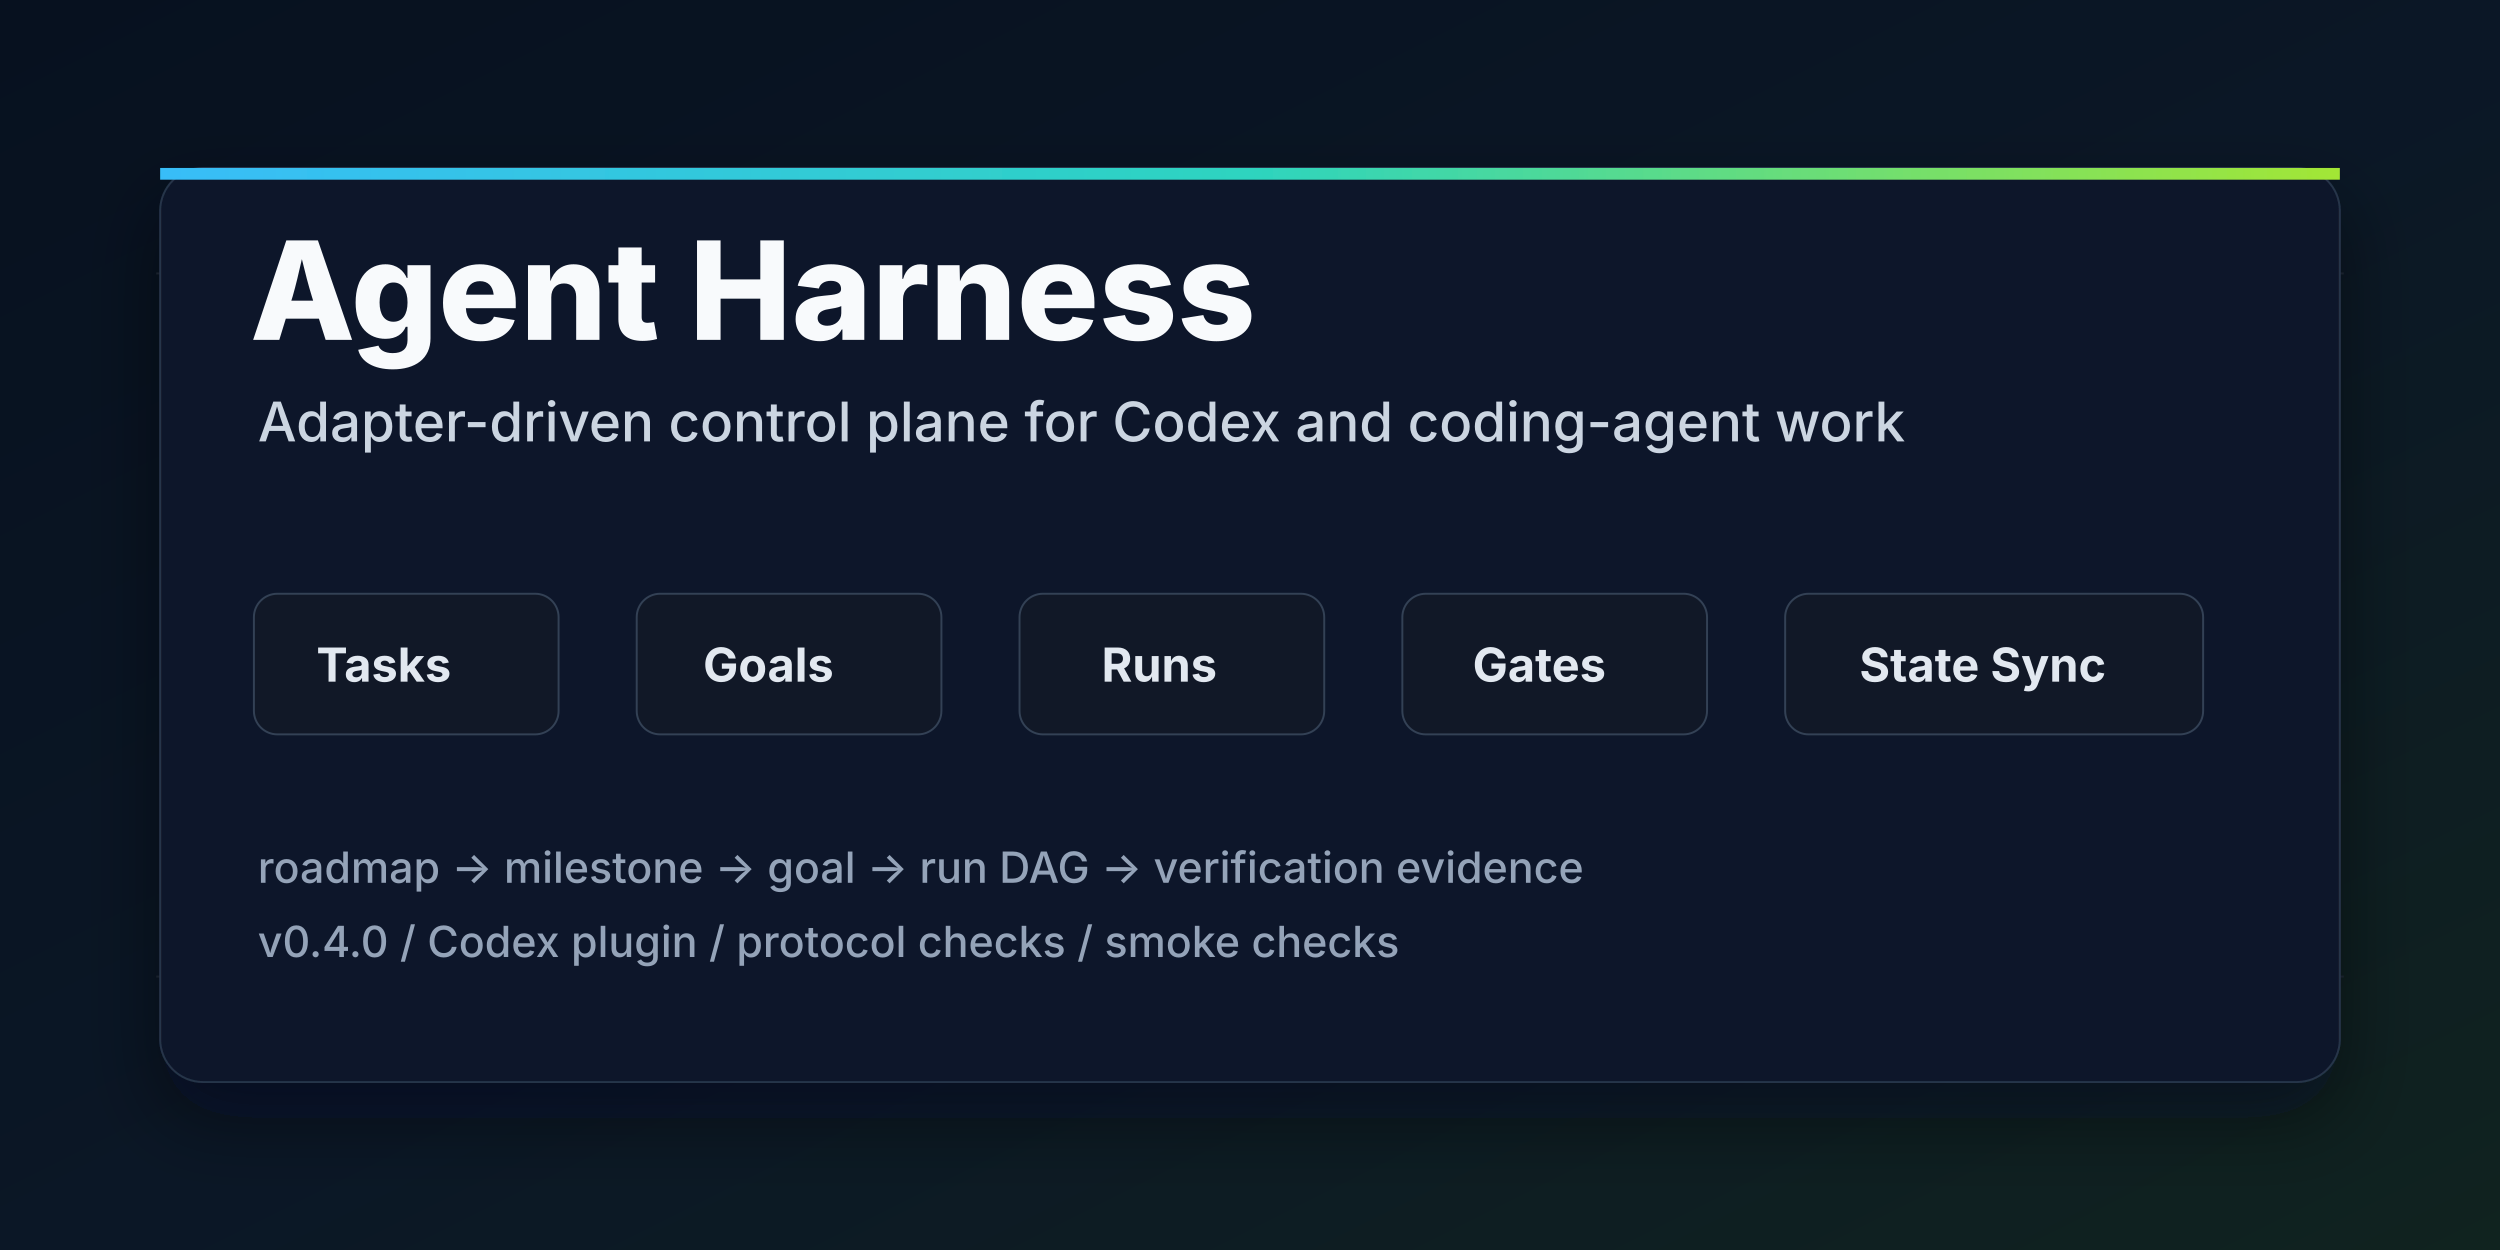
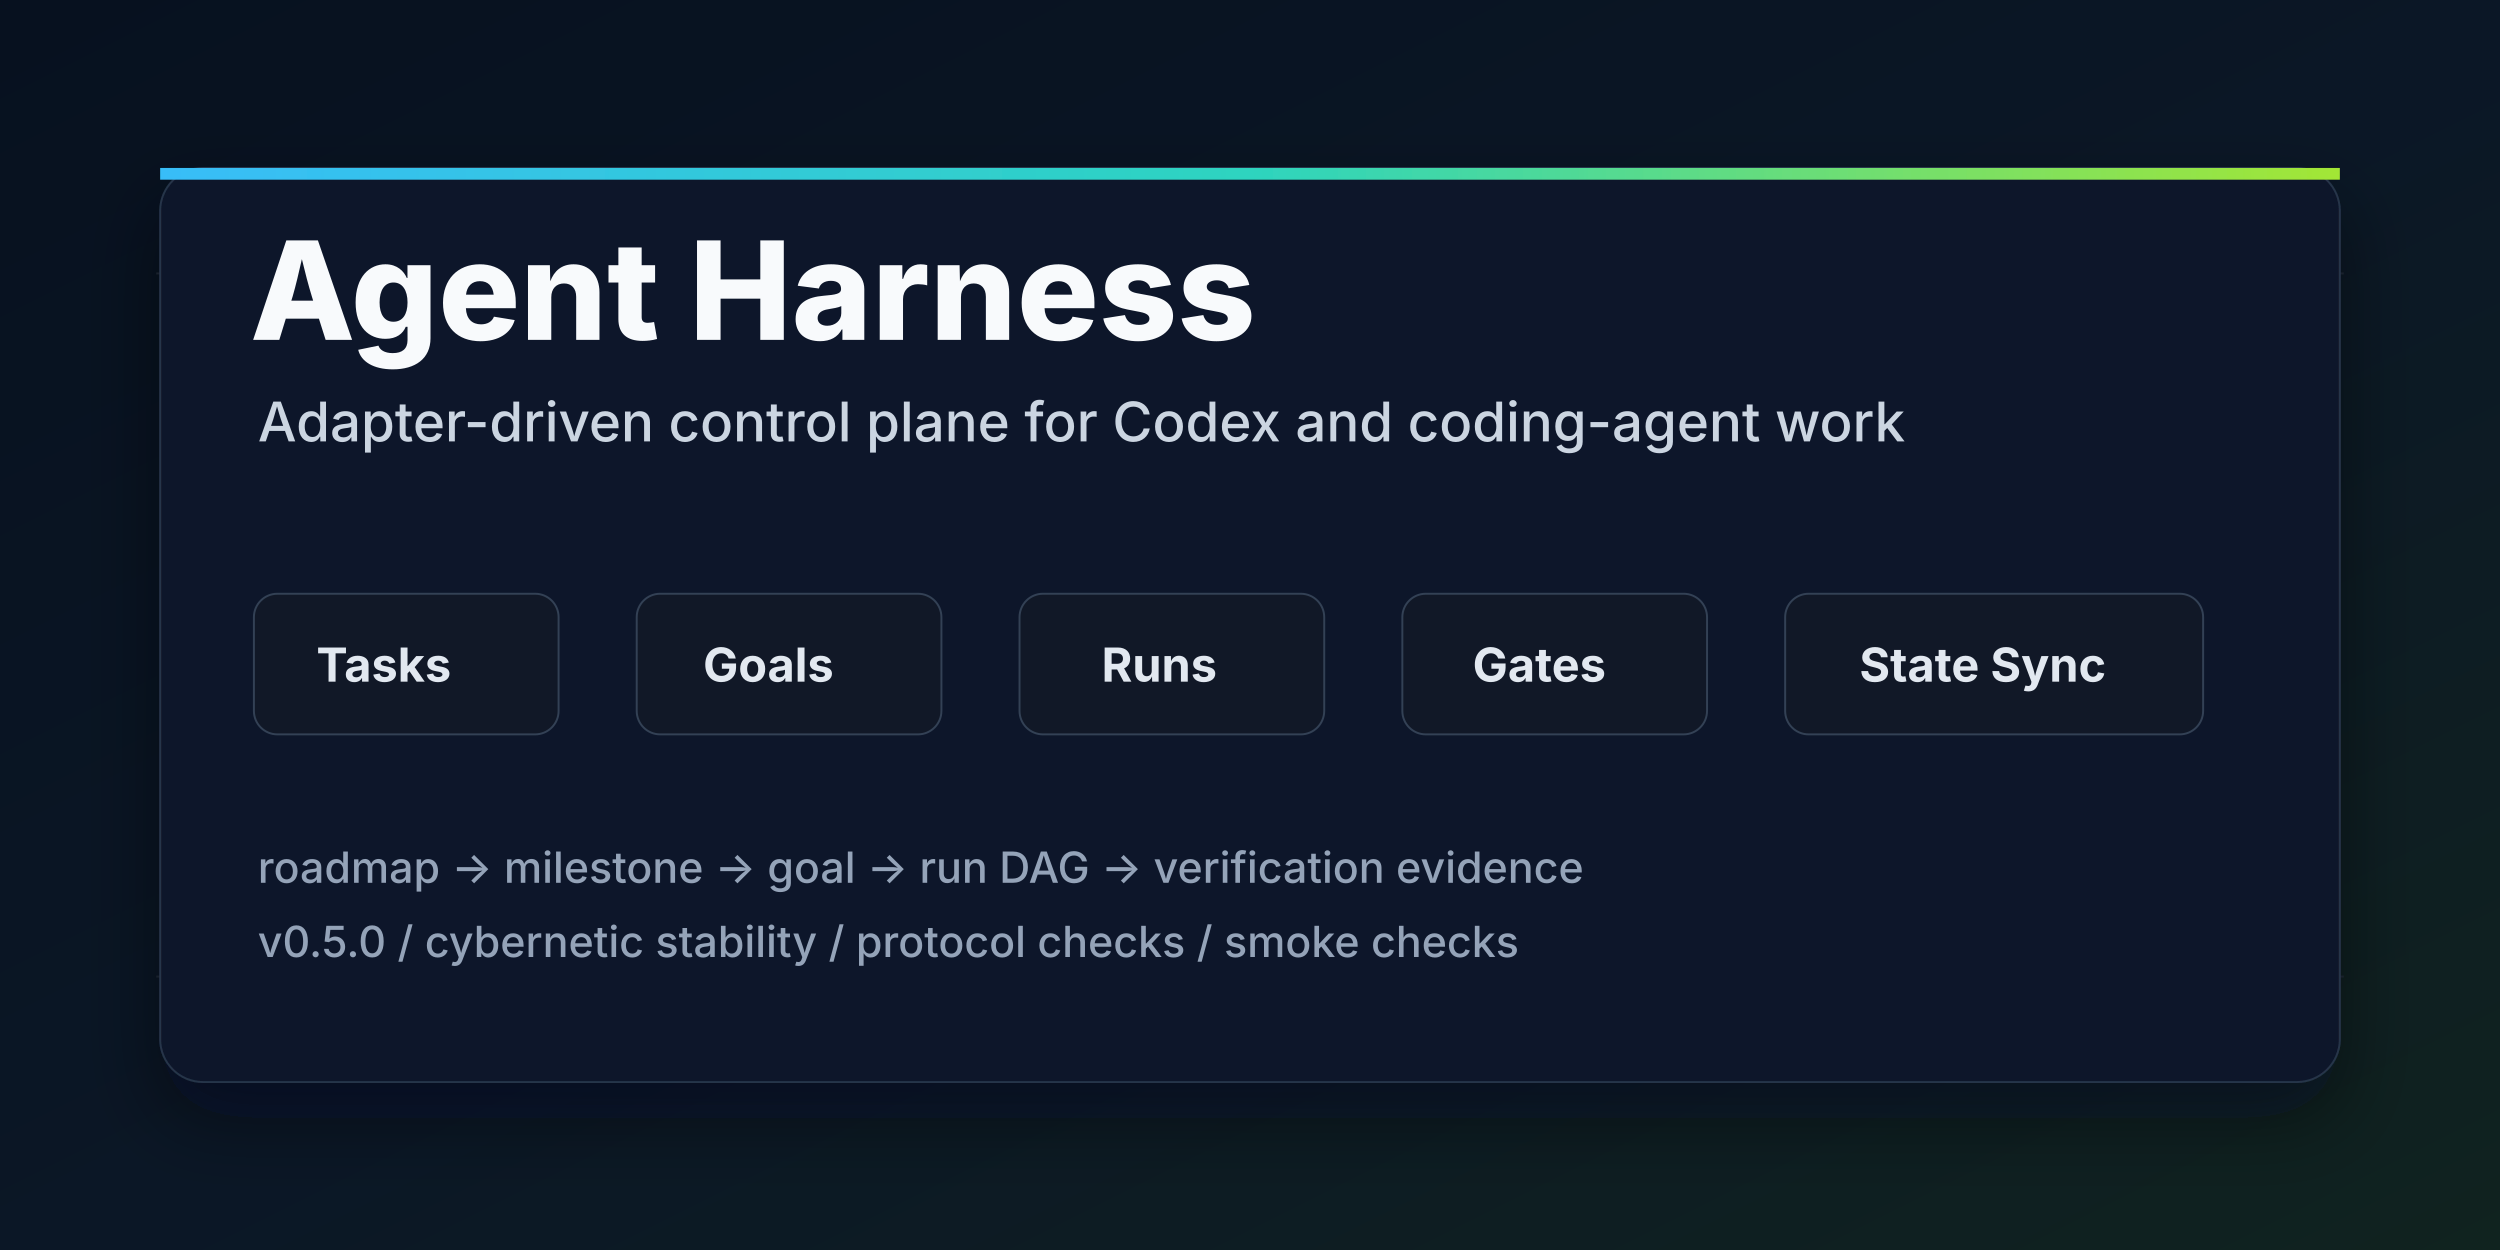
<svg xmlns="http://www.w3.org/2000/svg" width="1280" height="640" viewBox="0 0 1280 640" role="img" aria-labelledby="title desc">
  <defs>
    <linearGradient id="bg" x1="0" y1="0" x2="1" y2="1">
      <stop offset="0" stop-color="#07111f" />
      <stop offset="0.52" stop-color="#0b1726" />
      <stop offset="1" stop-color="#10231f" />
    </linearGradient>
    <linearGradient id="line" x1="0" y1="0" x2="1" y2="0">
      <stop offset="0" stop-color="#38bdf8" />
      <stop offset="0.5" stop-color="#2dd4bf" />
      <stop offset="1" stop-color="#a3e635" />
    </linearGradient>
    <filter id="soft" x="-20%" y="-20%" width="140%" height="140%">
      <feDropShadow dx="0" dy="18" stdDeviation="20" flood-color="#020617" flood-opacity="0.45" />
    </filter>
  </defs>
  <rect width="1280" height="640" fill="url(#bg)" />
  <path d="M80 500H1200" stroke="#1f2937" stroke-width="1" />
  <path d="M80 140H1200" stroke="#1f2937" stroke-width="1" />
  <path d="M132 498V142M372 498V142M612 498V142M852 498V142M1092 498V142" stroke="#142033" stroke-width="1" />
  <g filter="url(#soft)">
    <rect x="82" y="86" width="1116" height="468" rx="22" fill="#0f172a" stroke="#263449" />
    <rect x="82" y="86" width="1116" height="6" fill="url(#line)" />
  </g>
  <text x="128" y="174" fill="#f8fafc" font-family="Inter, ui-sans-serif, system-ui, -apple-system, BlinkMacSystemFont, Segoe UI, sans-serif" font-size="70" font-weight="760" letter-spacing="0">Agent Harness</text>
  <text x="132" y="226" fill="#cbd5e1" font-family="Inter, ui-sans-serif, system-ui, -apple-system, BlinkMacSystemFont, Segoe UI, sans-serif" font-size="28" font-weight="500" letter-spacing="0">Adapter-driven control plane for Codex and coding-agent work</text>
  <g font-family="Inter, ui-sans-serif, system-ui, -apple-system, BlinkMacSystemFont, Segoe UI, sans-serif" font-size="24" font-weight="700">
    <rect x="130" y="304" width="156" height="72" rx="12" fill="#111827" stroke="#334155" />
    <text x="162" y="349" fill="#e2e8f0">Tasks</text>
    <rect x="326" y="304" width="156" height="72" rx="12" fill="#111827" stroke="#334155" />
    <text x="360" y="349" fill="#e2e8f0">Goals</text>
    <rect x="522" y="304" width="156" height="72" rx="12" fill="#111827" stroke="#334155" />
    <text x="564" y="349" fill="#e2e8f0">Runs</text>
    <rect x="718" y="304" width="156" height="72" rx="12" fill="#111827" stroke="#334155" />
    <text x="754" y="349" fill="#e2e8f0">Gates</text>
    <rect x="914" y="304" width="214" height="72" rx="12" fill="#111827" stroke="#334155" />
    <text x="952" y="349" fill="#e2e8f0">State Sync</text>
  </g>
  <g stroke="url(#line)" stroke-width="5" stroke-linecap="round" fill="none">
    <path d="M288 340H322" />
    <path d="M484 340H518" />
    <path d="M680 340H714" />
    <path d="M876 340H910" />
  </g>
  <g fill="#94a3b8" font-family="Inter, ui-sans-serif, system-ui, -apple-system, BlinkMacSystemFont, Segoe UI, sans-serif" font-size="22" font-weight="520">
    <text x="132" y="452">roadmap -&gt; milestone -&gt; goal -&gt; run DAG -&gt; verification evidence</text>
-     <text x="132" y="490">v0.4.0 / Codex plugin / protocol checks / smoke checks</text>
+     <text x="132" y="490">v0.5.0 / cybernetic stability / protocol checks / smoke checks</text>
  </g>
</svg>
